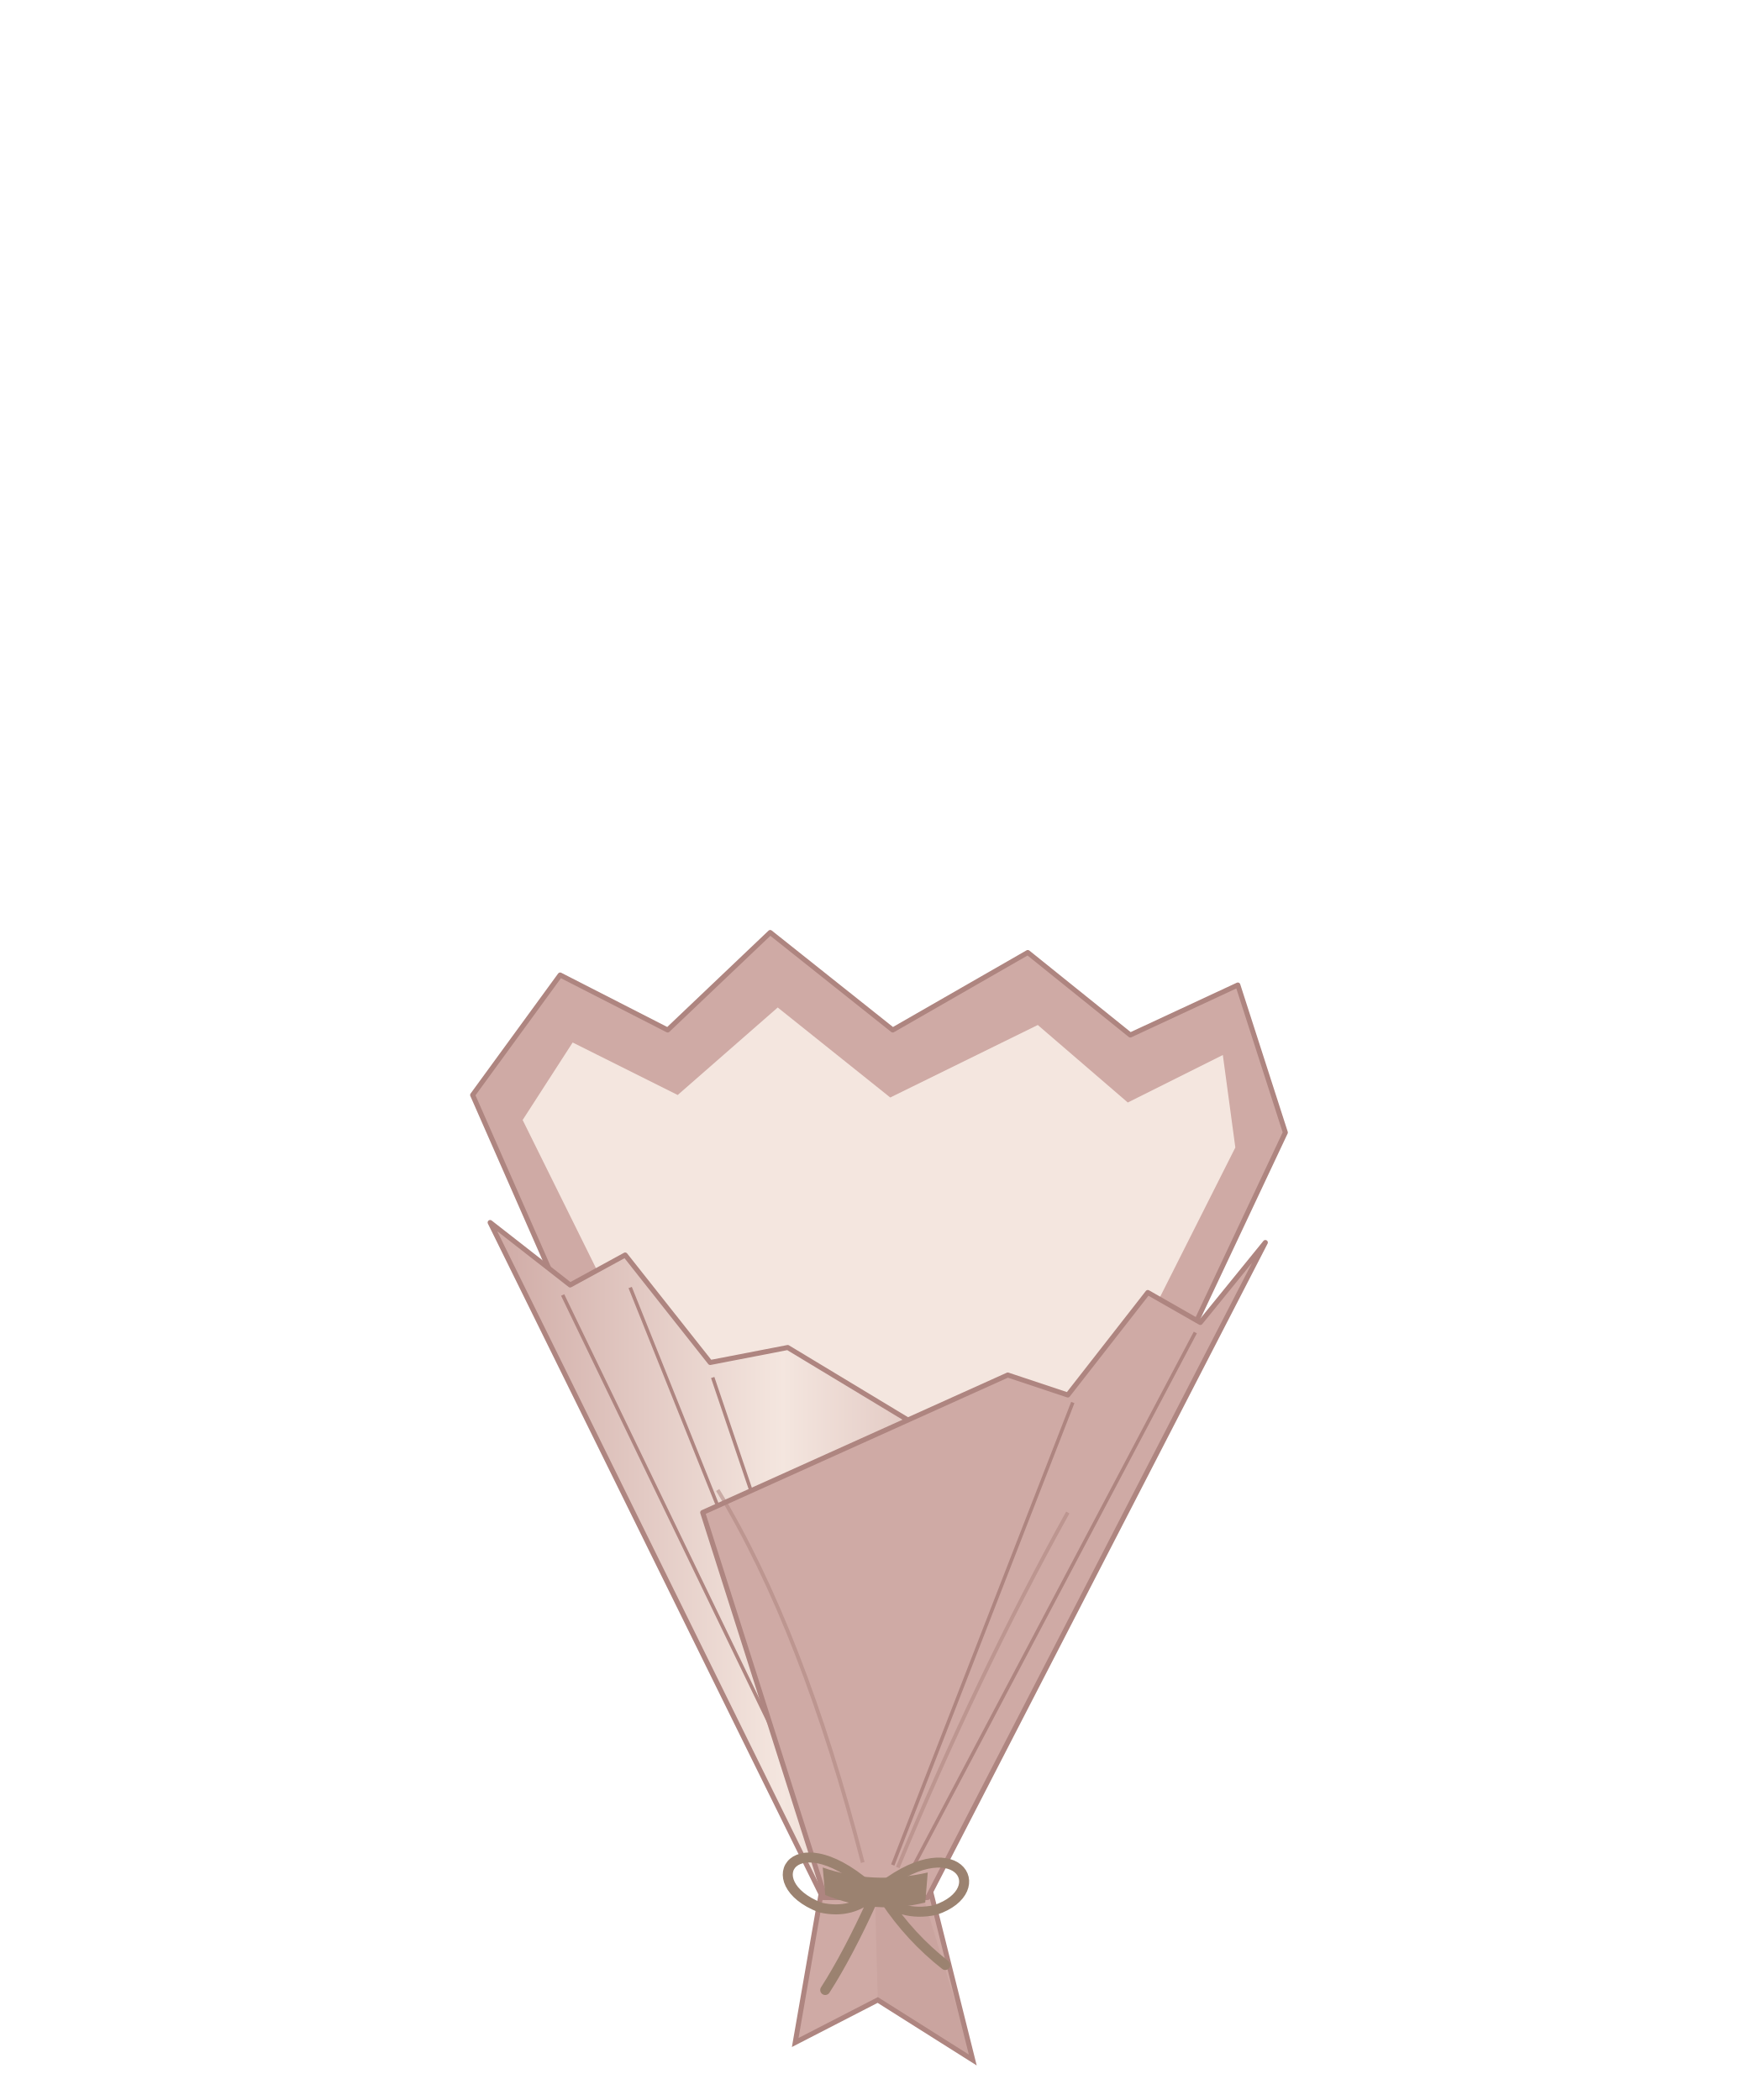
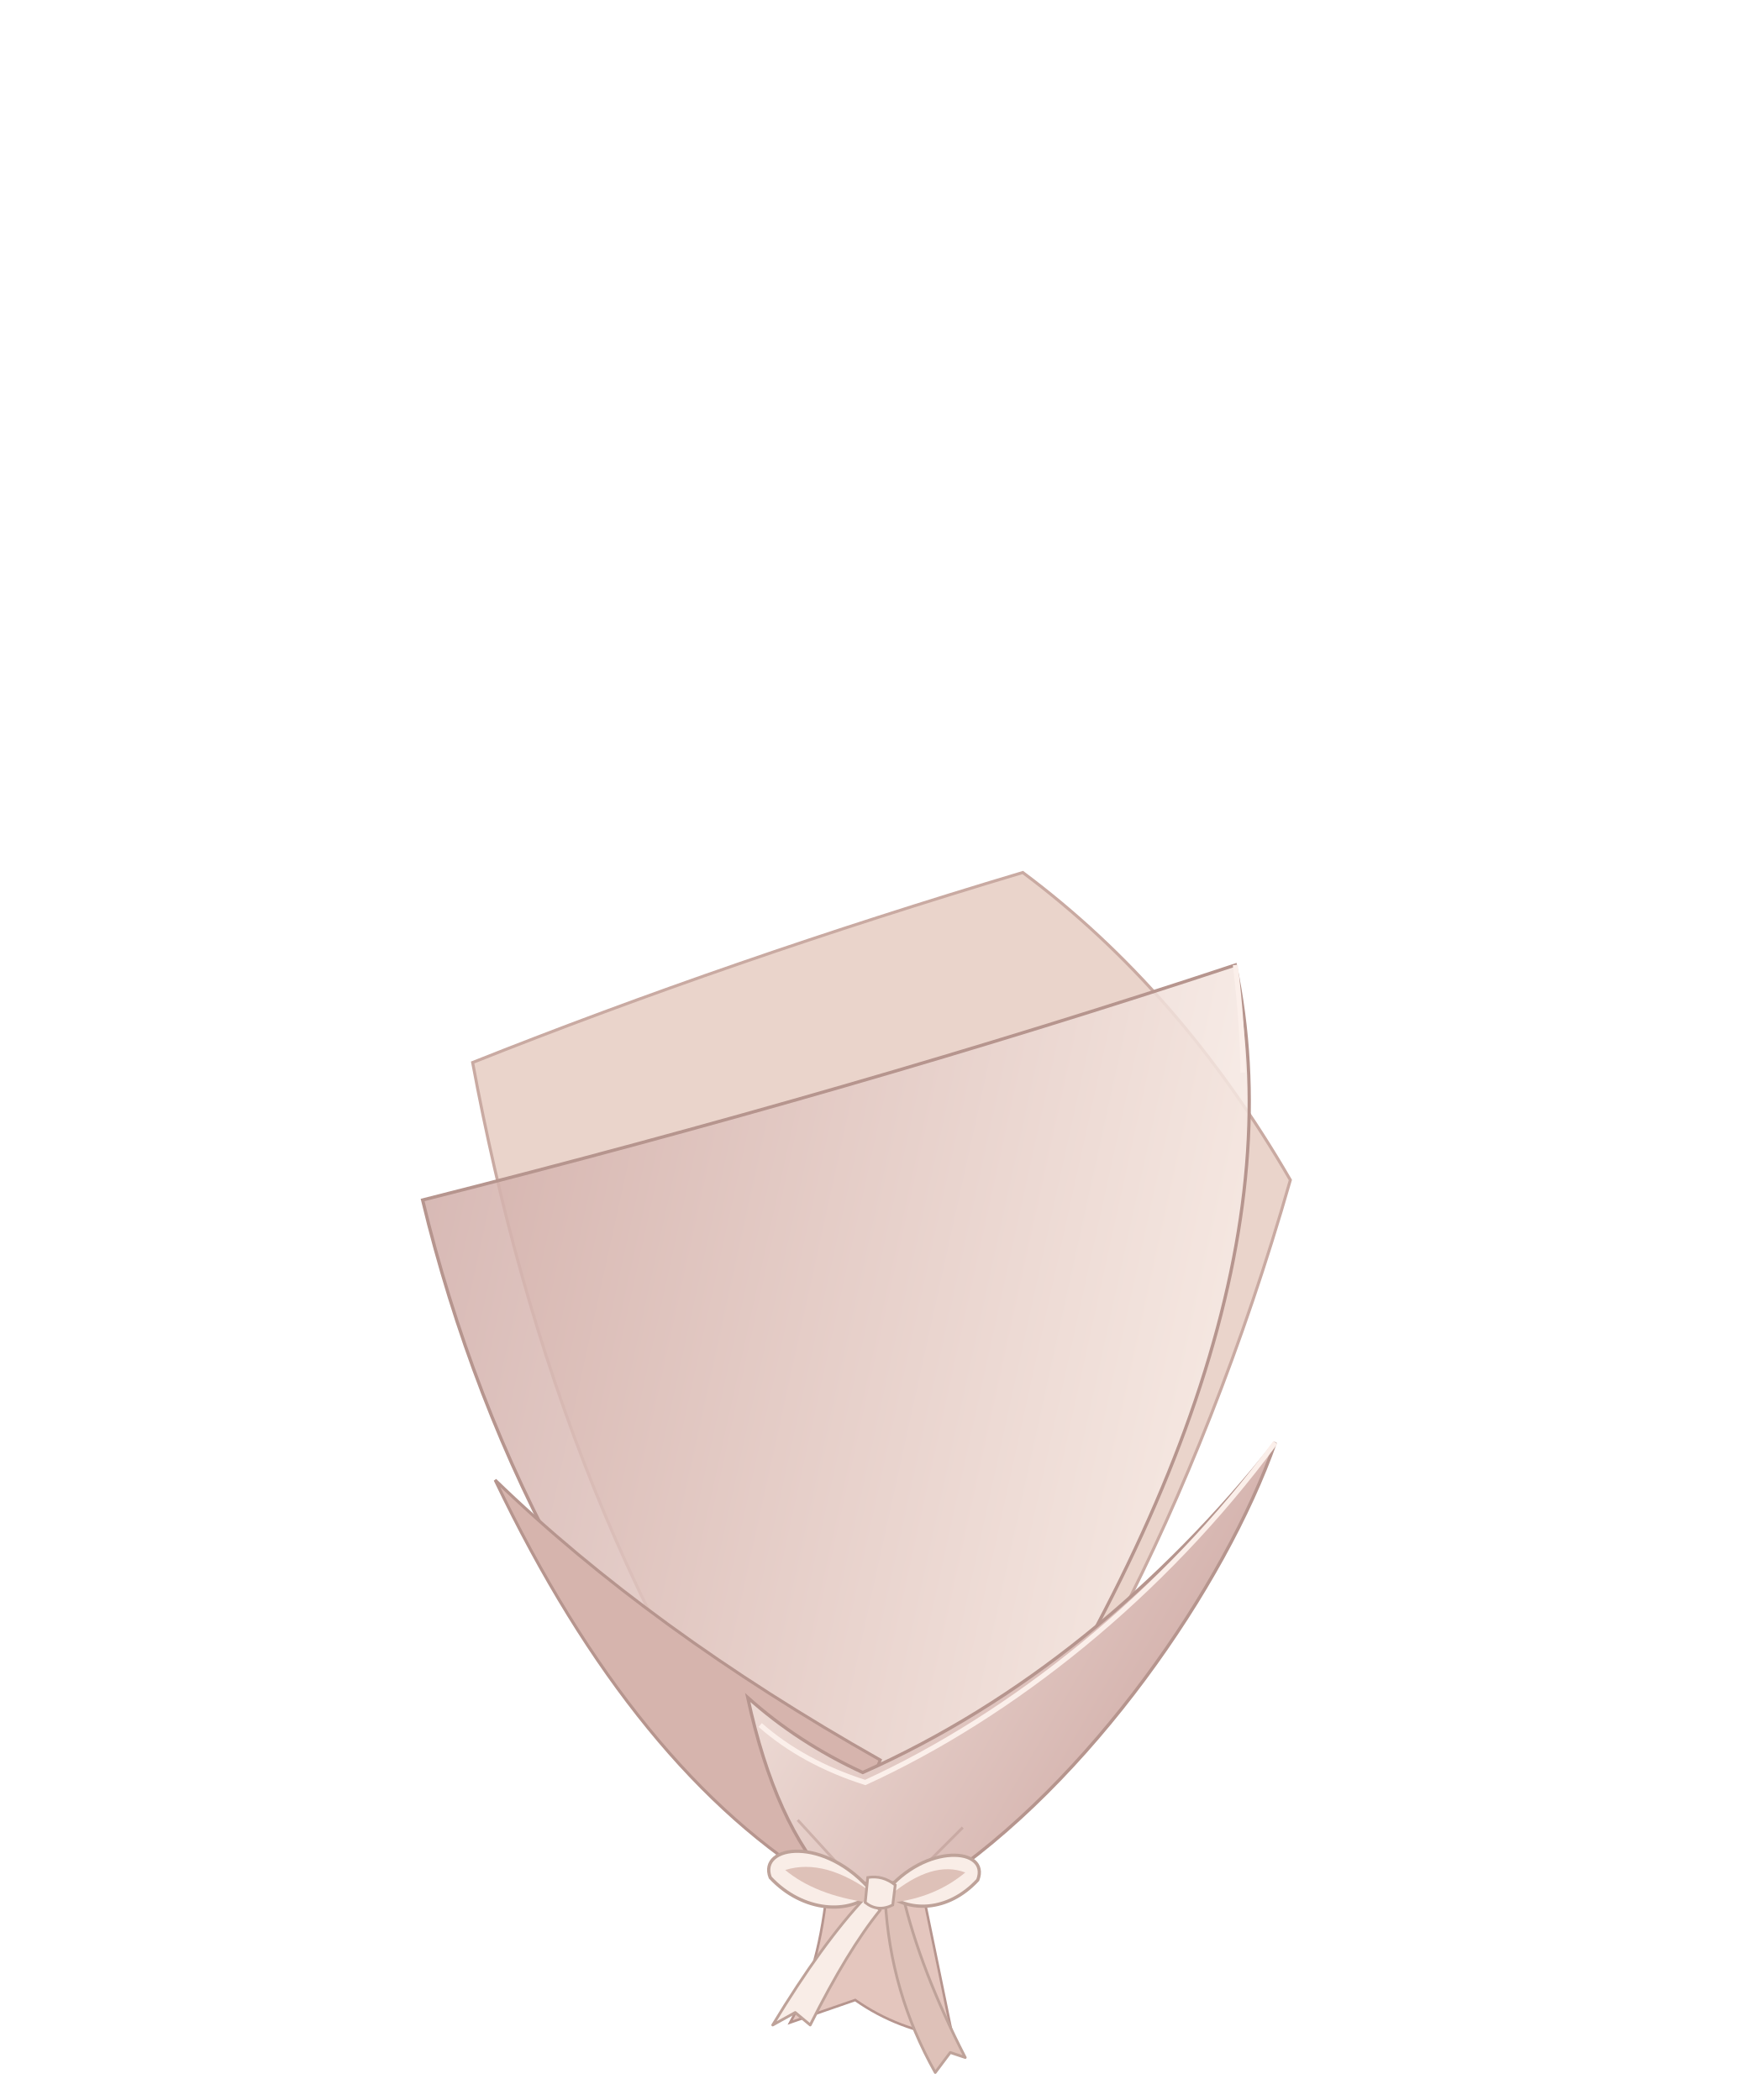
<svg xmlns="http://www.w3.org/2000/svg" viewBox="0 0 698 840" role="img">
  <defs>
-     <linearGradient id="paper-rose" x1="0" y1="0" x2="1" y2="0">
+     <linearGradient id="paper-rose" x1="0" y1="0" x2="1" y2=".25">
      <stop stop-color="#cfaaa5" />
-       <stop offset=".52" stop-color="#f4e6df" />
+       <stop offset="1" stop-color="#f6e9e3" />
+     </linearGradient>
+     <linearGradient id="fold-rose" x1="0" y1="0" x2="1" y2=".5">
+       <stop stop-color="#f6e9e3" />
      <stop offset="1" stop-color="#cfaaa5" />
    </linearGradient>
  </defs>
-   <path d="M330 748 L318 817 L351 800 L389 824 L370 748Z" fill="#cfaaa5" stroke="#ae8580" stroke-width="2" />
-   <path d="M350 762 L351 800 L389 824 L369 758" fill="#ae8580" opacity=".16" />
-   <path d="M189 438 L224 390 L267 412 L308 373 L357 412 L411 381 L452 414 L495 394 L514 453 L370 759 L330 759Z" fill="#cfaaa5" stroke="#ae8580" stroke-width="2" stroke-linejoin="round" />
-   <path d="M209 448 L229 417 L271 438 L311 403 L356 439 L415 410 L451 441 L489 422 L494 459 L353 739Z" fill="#f4e6df" />
-   <path d="M196 489 L228 514 L250 502 L284 545 L315 539 L421 603 L370 759 L329 759Z" fill="url(#paper-rose)" stroke="#ae8580" stroke-width="2" stroke-linejoin="round" />
-   <path d="M225 518 L335 746 M252 515 L345 747 M285 551 L351 746" fill="none" stroke="#ae8580" stroke-width="1.4" />
-   <path d="M506 497 L480 529 L459 517 L427 558 L403 550 L281 605 L330 759 L371 759Z" fill="#cfaaa5" stroke="#ae8580" stroke-width="2" stroke-linejoin="round" />
-   <path d="M478 533 L365 747 M429 561 L357 746" fill="none" stroke="#ae8580" stroke-width="1.4" />
-   <path d="M287 596 Q321 652 345 745 M427 605 Q391 670 359 747" fill="none" stroke="#ae8580" stroke-width="1.5" opacity=".55" />
-   <path d="M329 747 Q349 754 371 749 L370 761 Q350 766 330 758Z" fill="#9b8270" />
-   <path d="M350 757 C318 727 302 753 328 763 Q341 766 350 757 C382 730 398 756 374 764 Q360 767 350 757 M349 760 Q339 782 330 796 M354 760 Q364 775 378 786" fill="none" stroke="#9b8270" stroke-width="4" stroke-linecap="round" />
+   <path d="M189 425 Q292 384 409 349 Q472 396 516 472 C478 605 419 713 373 755 L328 754 C251 656 210 538 189 425Z" fill="#ead4cb" stroke="#c9aaa2" stroke-width="1.2" />
+   <path d="M169 480 Q343 436 494 386 Q526 538 374 755 Q350 765 328 754 C247 687 194 584 169 480Z" fill="url(#paper-rose)" fill-opacity=".86" stroke="#b6958e" stroke-width="1.3" />
+   <path d="M494 386 Q497 411 497 429" fill="none" stroke="#fbefea" stroke-width="2" />
+   <path d="M331 753 Q328 787 316 809 L342 800 Q359 812 381 815 L368 752Z" fill="#e4c6be" stroke="#b6958e" stroke-width="1" />
+   <path d="M198 592 Q260 652 352 704 L331 755 Q254 709 198 592Z" fill="#d6b4ad" stroke="#b6958e" stroke-width="1.2" />
+   <path d="M510 577 C464 635 408 681 345 709 Q319 697 299 679 Q310 730 333 754 Q351 764 374 754 C436 713 490 634 510 577Z" fill="url(#fold-rose)" stroke="#b6958e" stroke-width="1.3" />
+   <path d="M510 577 C465 638 405 686 346 713 Q321 705 304 690" fill="none" stroke="#fbefea" stroke-width="2" />
+   <path d="M319 728 L340 751 M385 731 L365 751" fill="none" stroke="#b6958e" stroke-width="1.1" opacity=".5" />
+   <path d="M329 750 Q352 757 374 749 L373 758 Q350 765 330 758Z" fill="#dec1b8" stroke="#bea299" stroke-width=".9" />
+   <path d="M346 759 Q329 777 309 810 L318 805 L324 810 Q339 780 352 764Z" fill="#f9ede7" stroke="#bea299" stroke-width="1.1" stroke-linejoin="round" />
+   <path d="M354 760 Q356 797 374 829 L380 821 L386 823 Q368 788 361 758Z" fill="#dec1b8" stroke="#bea299" stroke-width="1.1" stroke-linejoin="round" />
+   <path d="M349 757 C330 734 303 738 308 751 C321 765 340 766 349 757Z" fill="#f9ede7" stroke="#bea299" stroke-width="1.3" />
+   <path d="M350 758 Q330 743 314 748 Q326 758 347 761Z" fill="#dec1b8" />
+   <path d="M354 757 C370 737 396 739 391 752 C379 765 363 765 354 757Z" fill="#f9ede7" stroke="#bea299" stroke-width="1.3" />
+   <path d="M356 758 Q373 744 386 749 Q374 759 357 761Z" fill="#dec1b8" />
+   <path d="M347 751 Q353 750 358 754 L357 762 Q351 765 346 761Z" fill="#f9ede7" stroke="#bea299" stroke-width="1.1" />
</svg>
